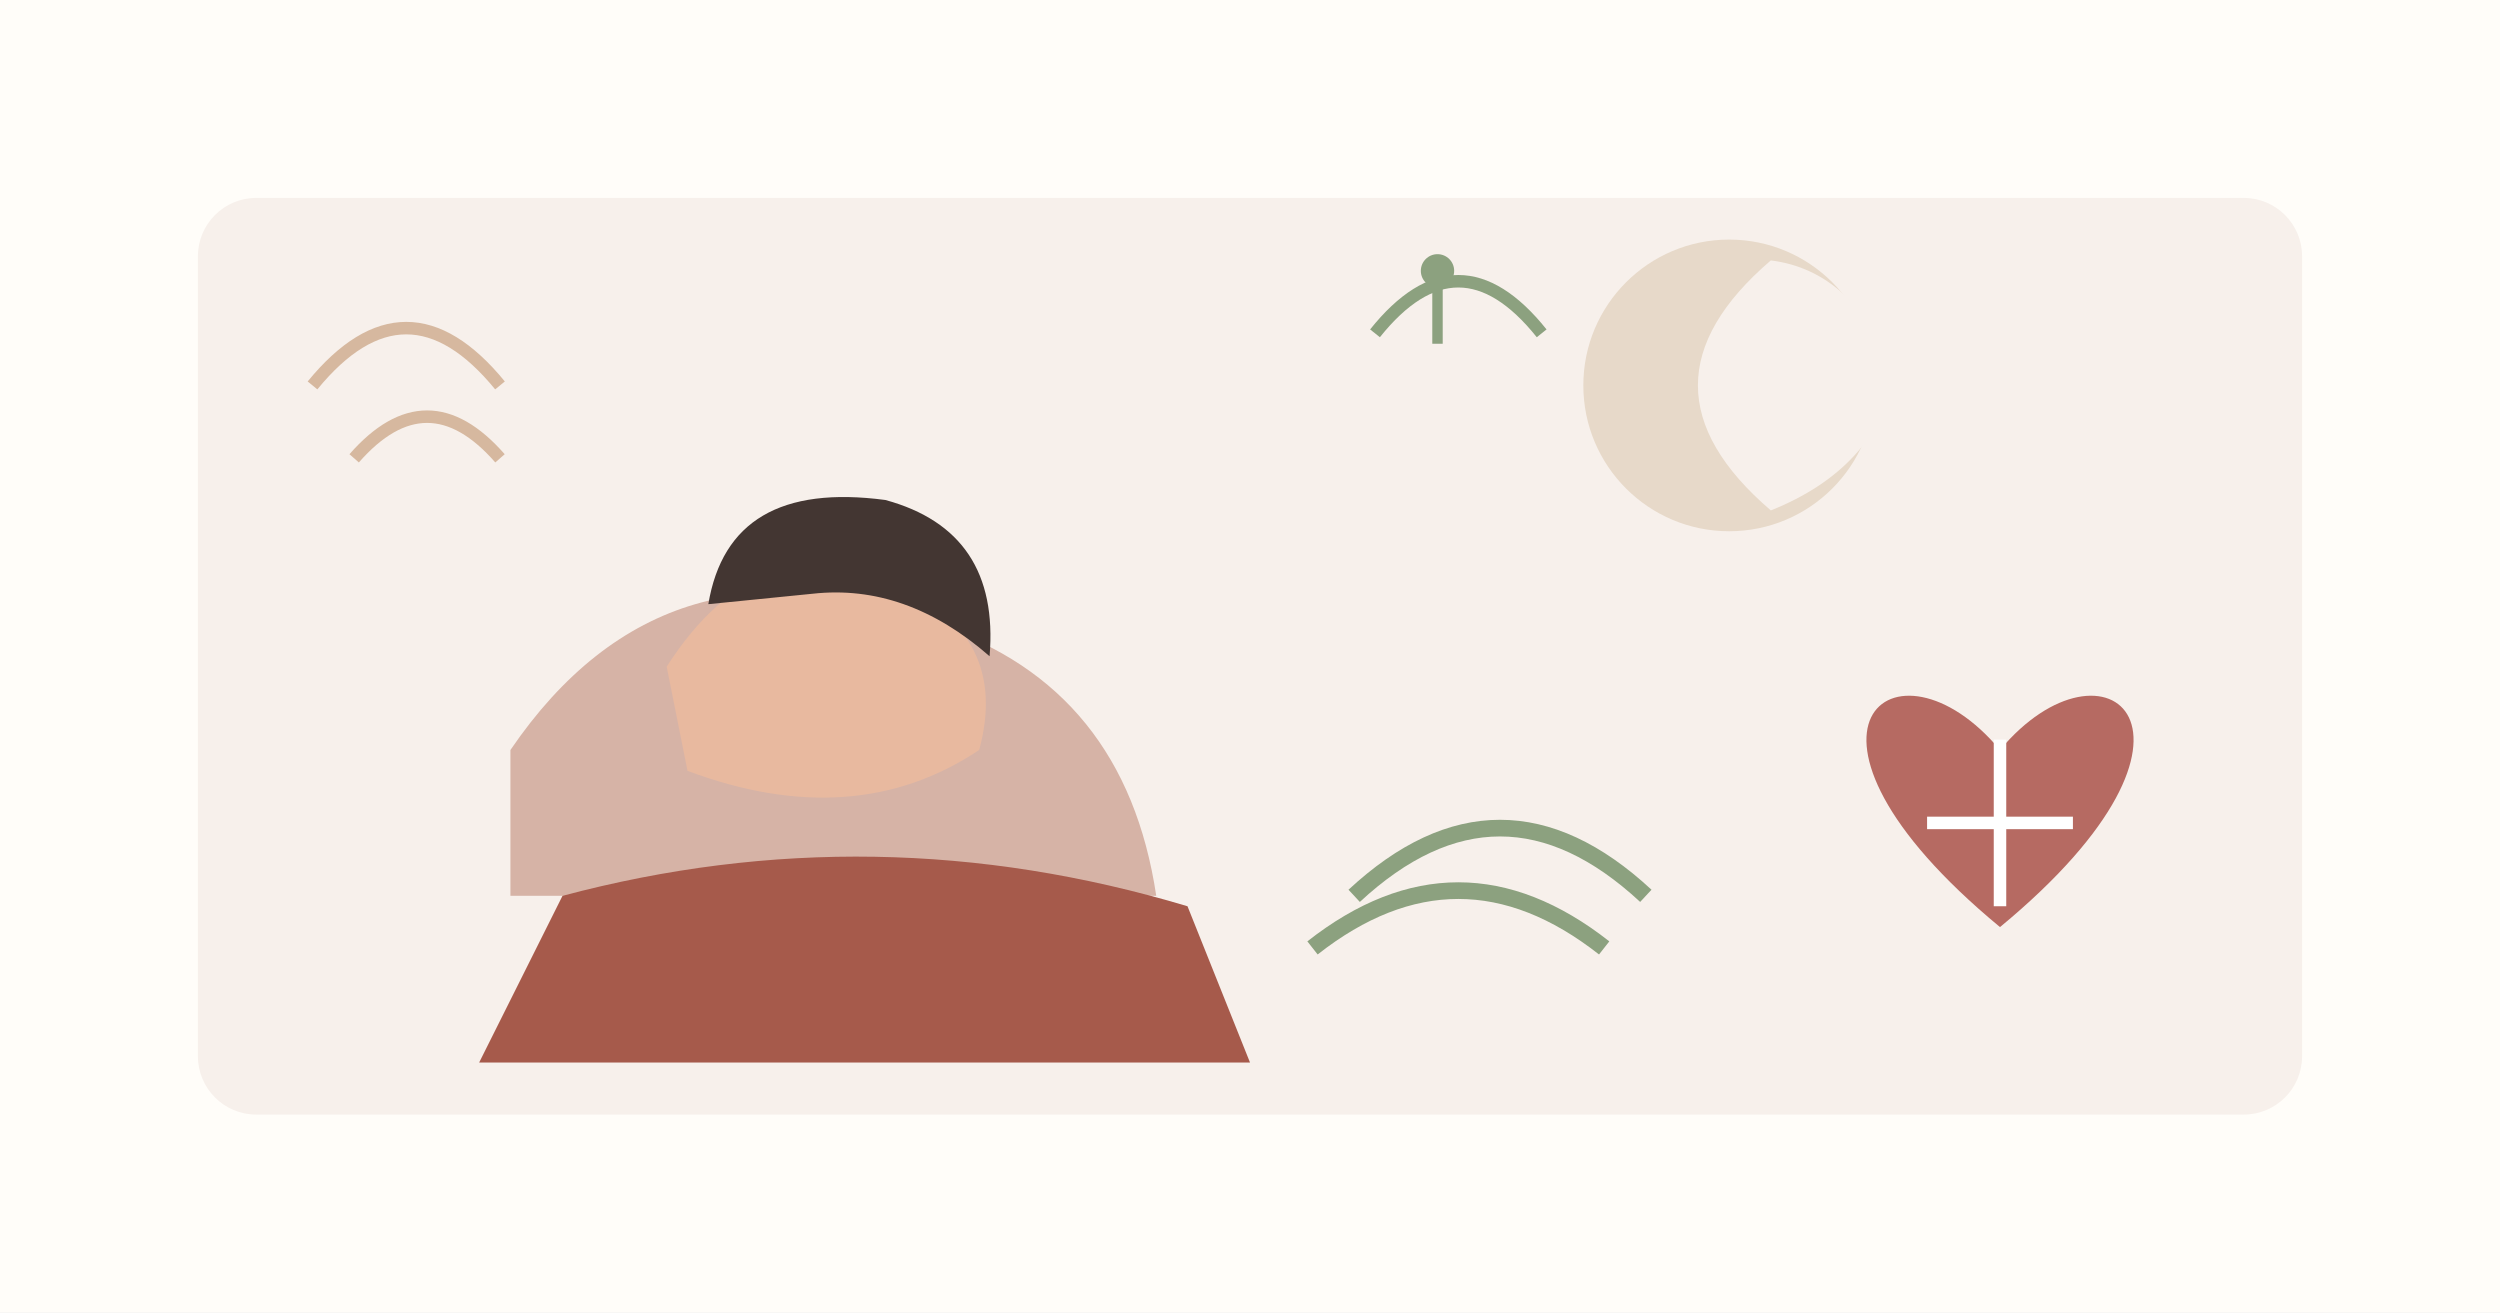
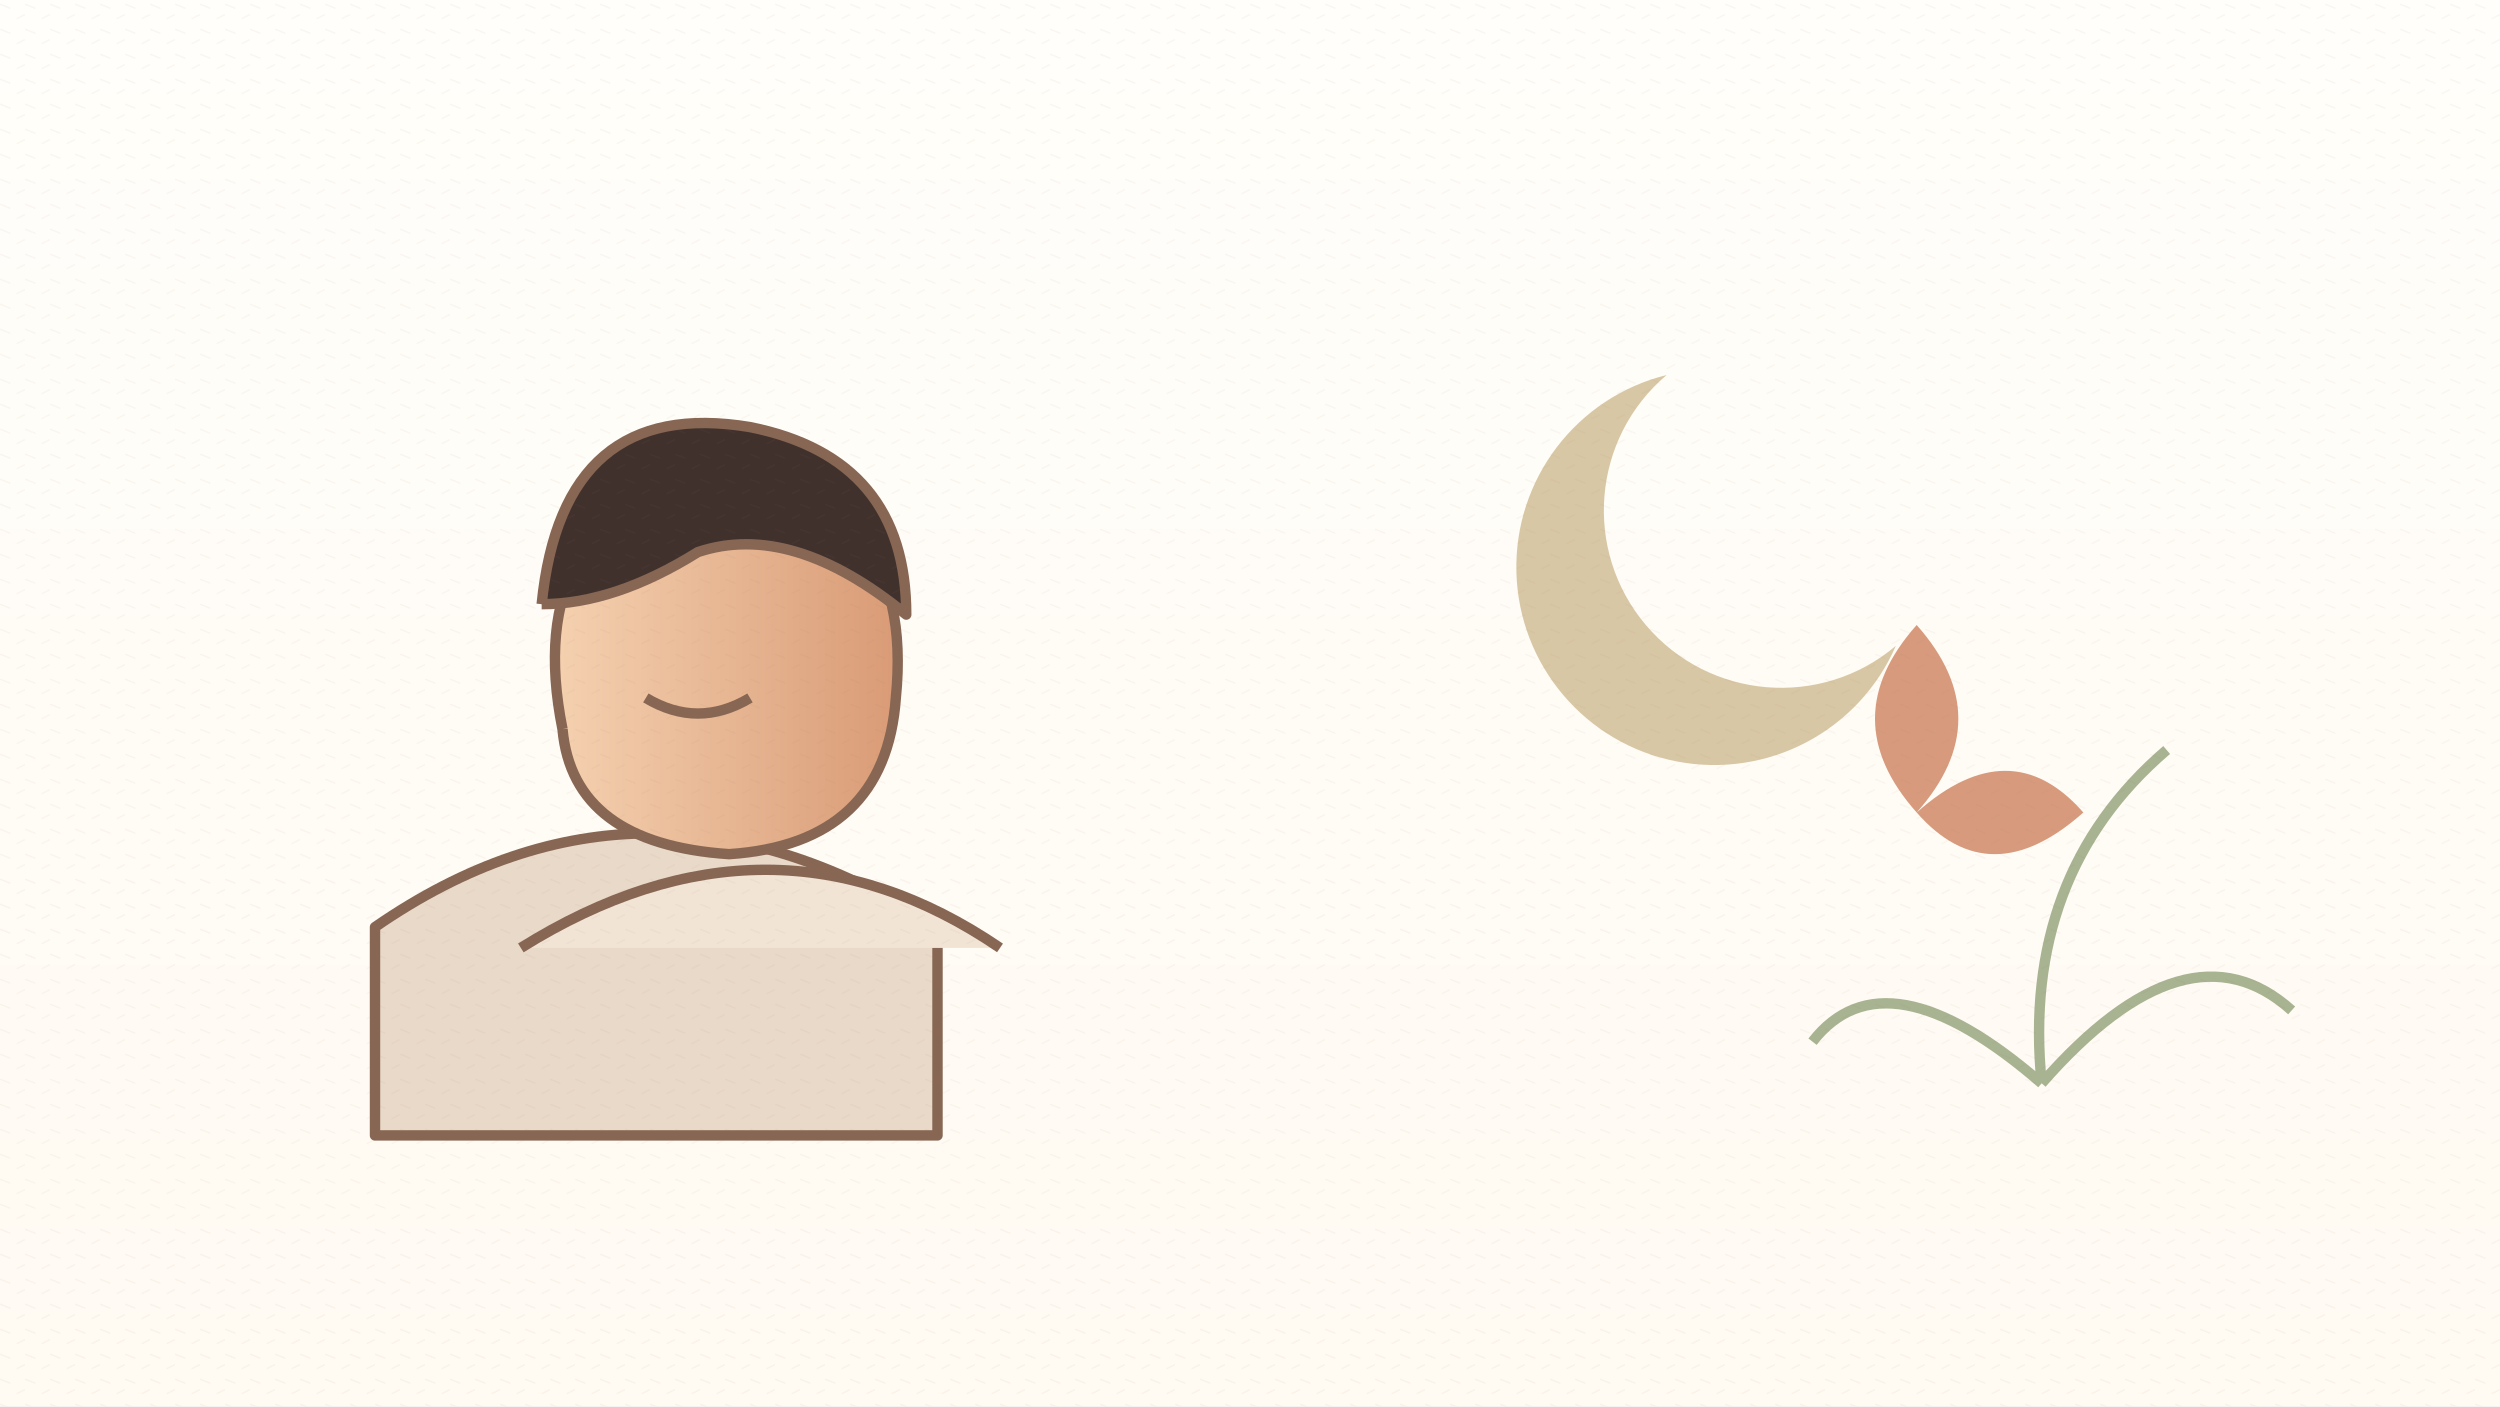
- <svg xmlns="http://www.w3.org/2000/svg" viewBox="0 0 1200 630">
-   <rect width="1200" height="630" fill="#fffdf9" />
-   <rect x="95" y="95" width="1010" height="440" rx="28" fill="#f7f0eb" />
-   <circle cx="830" cy="185" r="70" fill="#e7d9c9" />
-   <path d="M850 125 Q780 185 850 245 Q900 225 910 180 Q890 130 850 125" fill="#f7f0eb" />
-   <path d="M245 360 Q320 250 450 300 Q540 330 555 430 L245 430Z" fill="#d6b3a6" />
-   <path d="M320 320 Q365 250 430 280 Q485 305 470 360 Q410 400 330 370Z" fill="#e8b99f" />
-   <path d="M340 290 Q350 230 425 240 Q480 255 475 315 Q435 280 390 285Z" fill="#433632" />
-   <path d="M270 430 Q420 390 570 435 L600 510 L230 510Z" fill="#a65a4b" />
-   <path d="M650 430 Q720 365 790 430" fill="none" stroke="#8ca17f" stroke-width="8" />
-   <path d="M630 455 Q700 400 770 455" fill="none" stroke="#8ca17f" stroke-width="8" />
-   <path d="M960 360 C910 300 845 350 960 445 C1075 350 1010 300 960 360Z" fill="#b66a62" />
-   <path d="M960 355 V435 M925 395 H995" stroke="#fff" stroke-width="6" />
-   <path d="M150 185 Q195 130 240 185 M170 220 Q205 180 240 220" fill="none" stroke="#d6b89f" stroke-width="6" />
-   <path d="M660 160 Q700 110 740 160" fill="none" stroke="#8ca17f" stroke-width="6" />
-   <circle cx="690" cy="130" r="8" fill="#8ca17f" />
-   <path d="M690 130 L690 165" stroke="#8ca17f" stroke-width="5" />
+ <svg xmlns="http://www.w3.org/2000/svg" viewBox="0 0 1200 675">
+   <defs>
+     <linearGradient id="paper" x2="0" y2="1">
+       <stop stop-color="#fffefa" />
+       <stop offset="1" stop-color="#fffaf2" />
+     </linearGradient>
+     <linearGradient id="skin">
+       <stop stop-color="#f5d1b0" />
+       <stop offset="1" stop-color="#d99b76" />
+     </linearGradient>
+     <linearGradient id="cloth">
+       <stop stop-color="#f4e7d3" />
+       <stop offset="1" stop-color="#d9a18a" />
+     </linearGradient>
+     <pattern id="pencil" width="12" height="12" patternUnits="userSpaceOnUse">
+       <path d="M0 2l5 2m3 5l4-2" stroke="#9c715c" stroke-width=".7" opacity=".2" />
+     </pattern>
+   </defs>
+   <rect width="1200" height="675" fill="url(#paper)" />
+   <g transform="translate(180 145)" stroke="#876653" stroke-width="5" stroke-linejoin="round">
+     <path d="M0 300q130-90 270 0v100H0Z" fill="#e9d9c9" />
+     <path d="M90 205q-20-100 70-125q100 10 90 110q-5 70-80 75q-75-5-80-60" fill="url(#skin)" />
+     <path d="M80 145q10-100 100-85q75 15 75 90q-55-45-100-30q-40 25-75 25" fill="#40312d" />
+     <path d="M130 190q25 15 50 0" fill="none" />
+     <path d="M70 310q120-75 230 0" fill="#f1e4d5" />
+   </g>
+   <path d="M800 180a95 95 0 1 0 110 130a80 80 0 1 1-110-130" fill="#d8c7a4" />
+   <g fill="#d79a7d">
+     <path d="M920 390q-40-45 0-90q40 45 0 90m0 0q45-40 80 0q-45 40-80 0" />
+   </g>
+   <g stroke="#a7b391" stroke-width="5" fill="none">
+     <path d="M980 520q-10-100 60-160m-60 160q-75-65-110-20m110 20q70-80 120-35" />
+   </g>
+   <rect width="1200" height="675" fill="url(#pencil)" opacity=".28" />
</svg>
